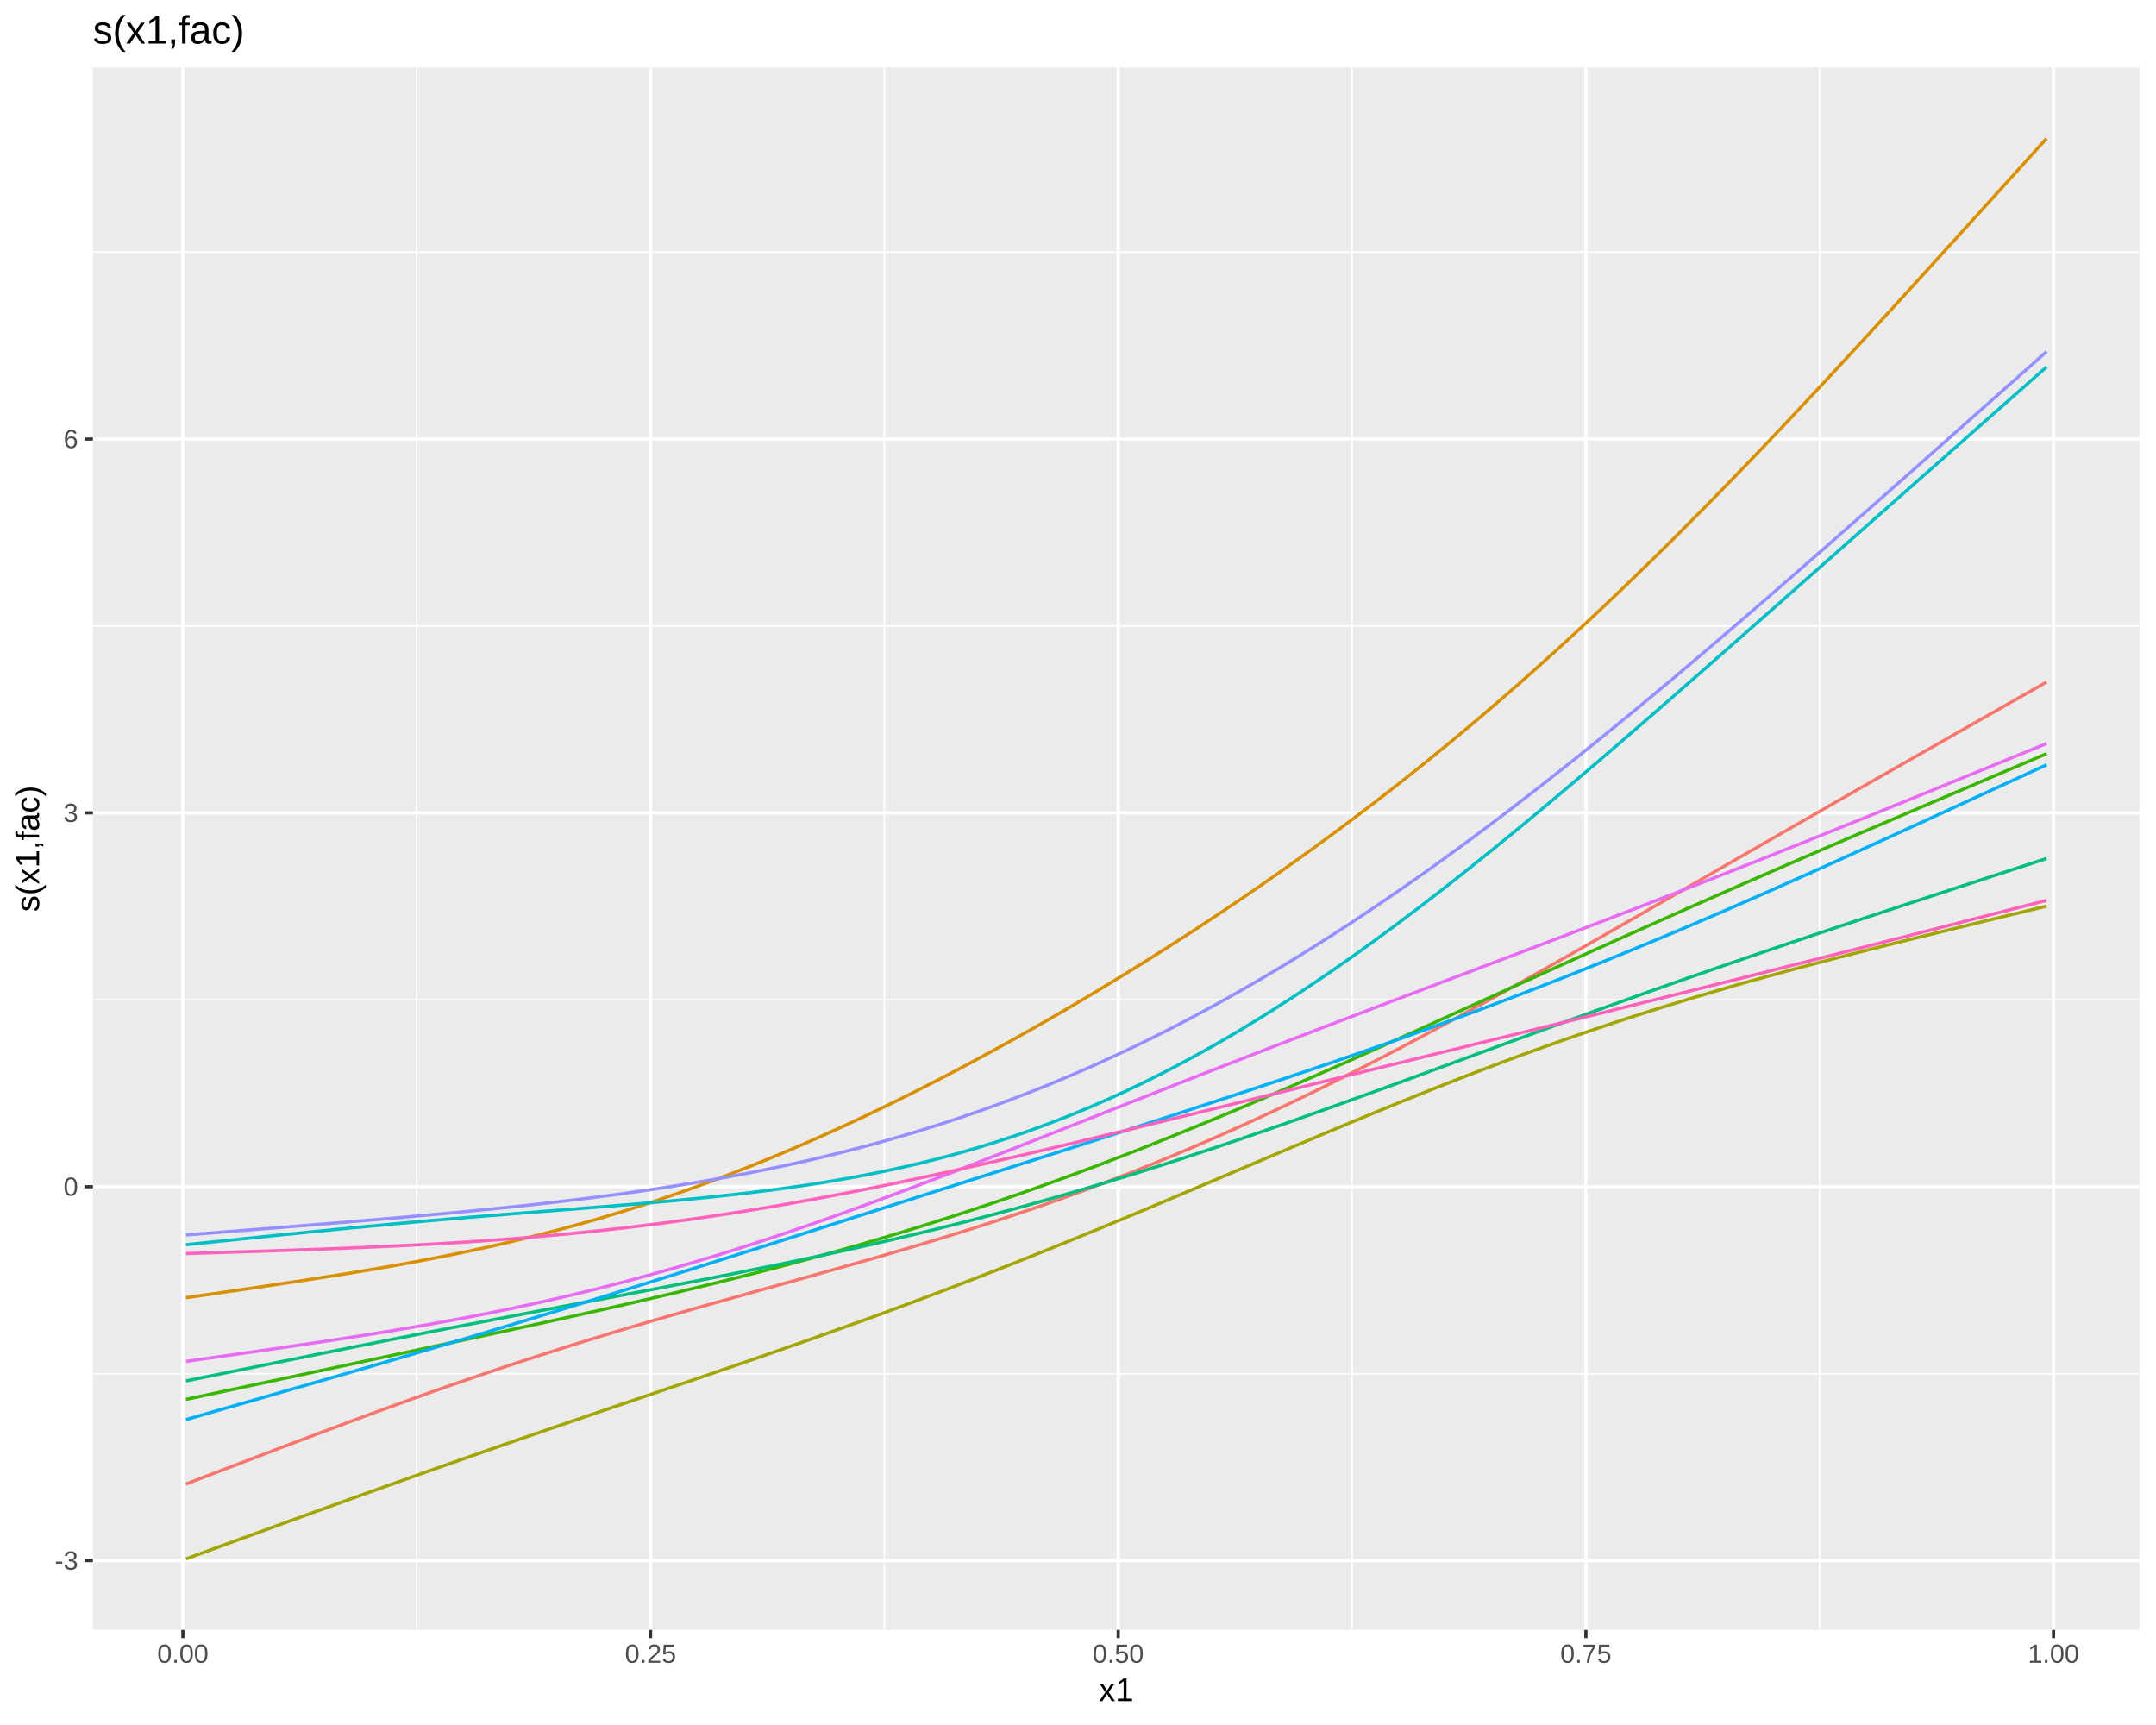
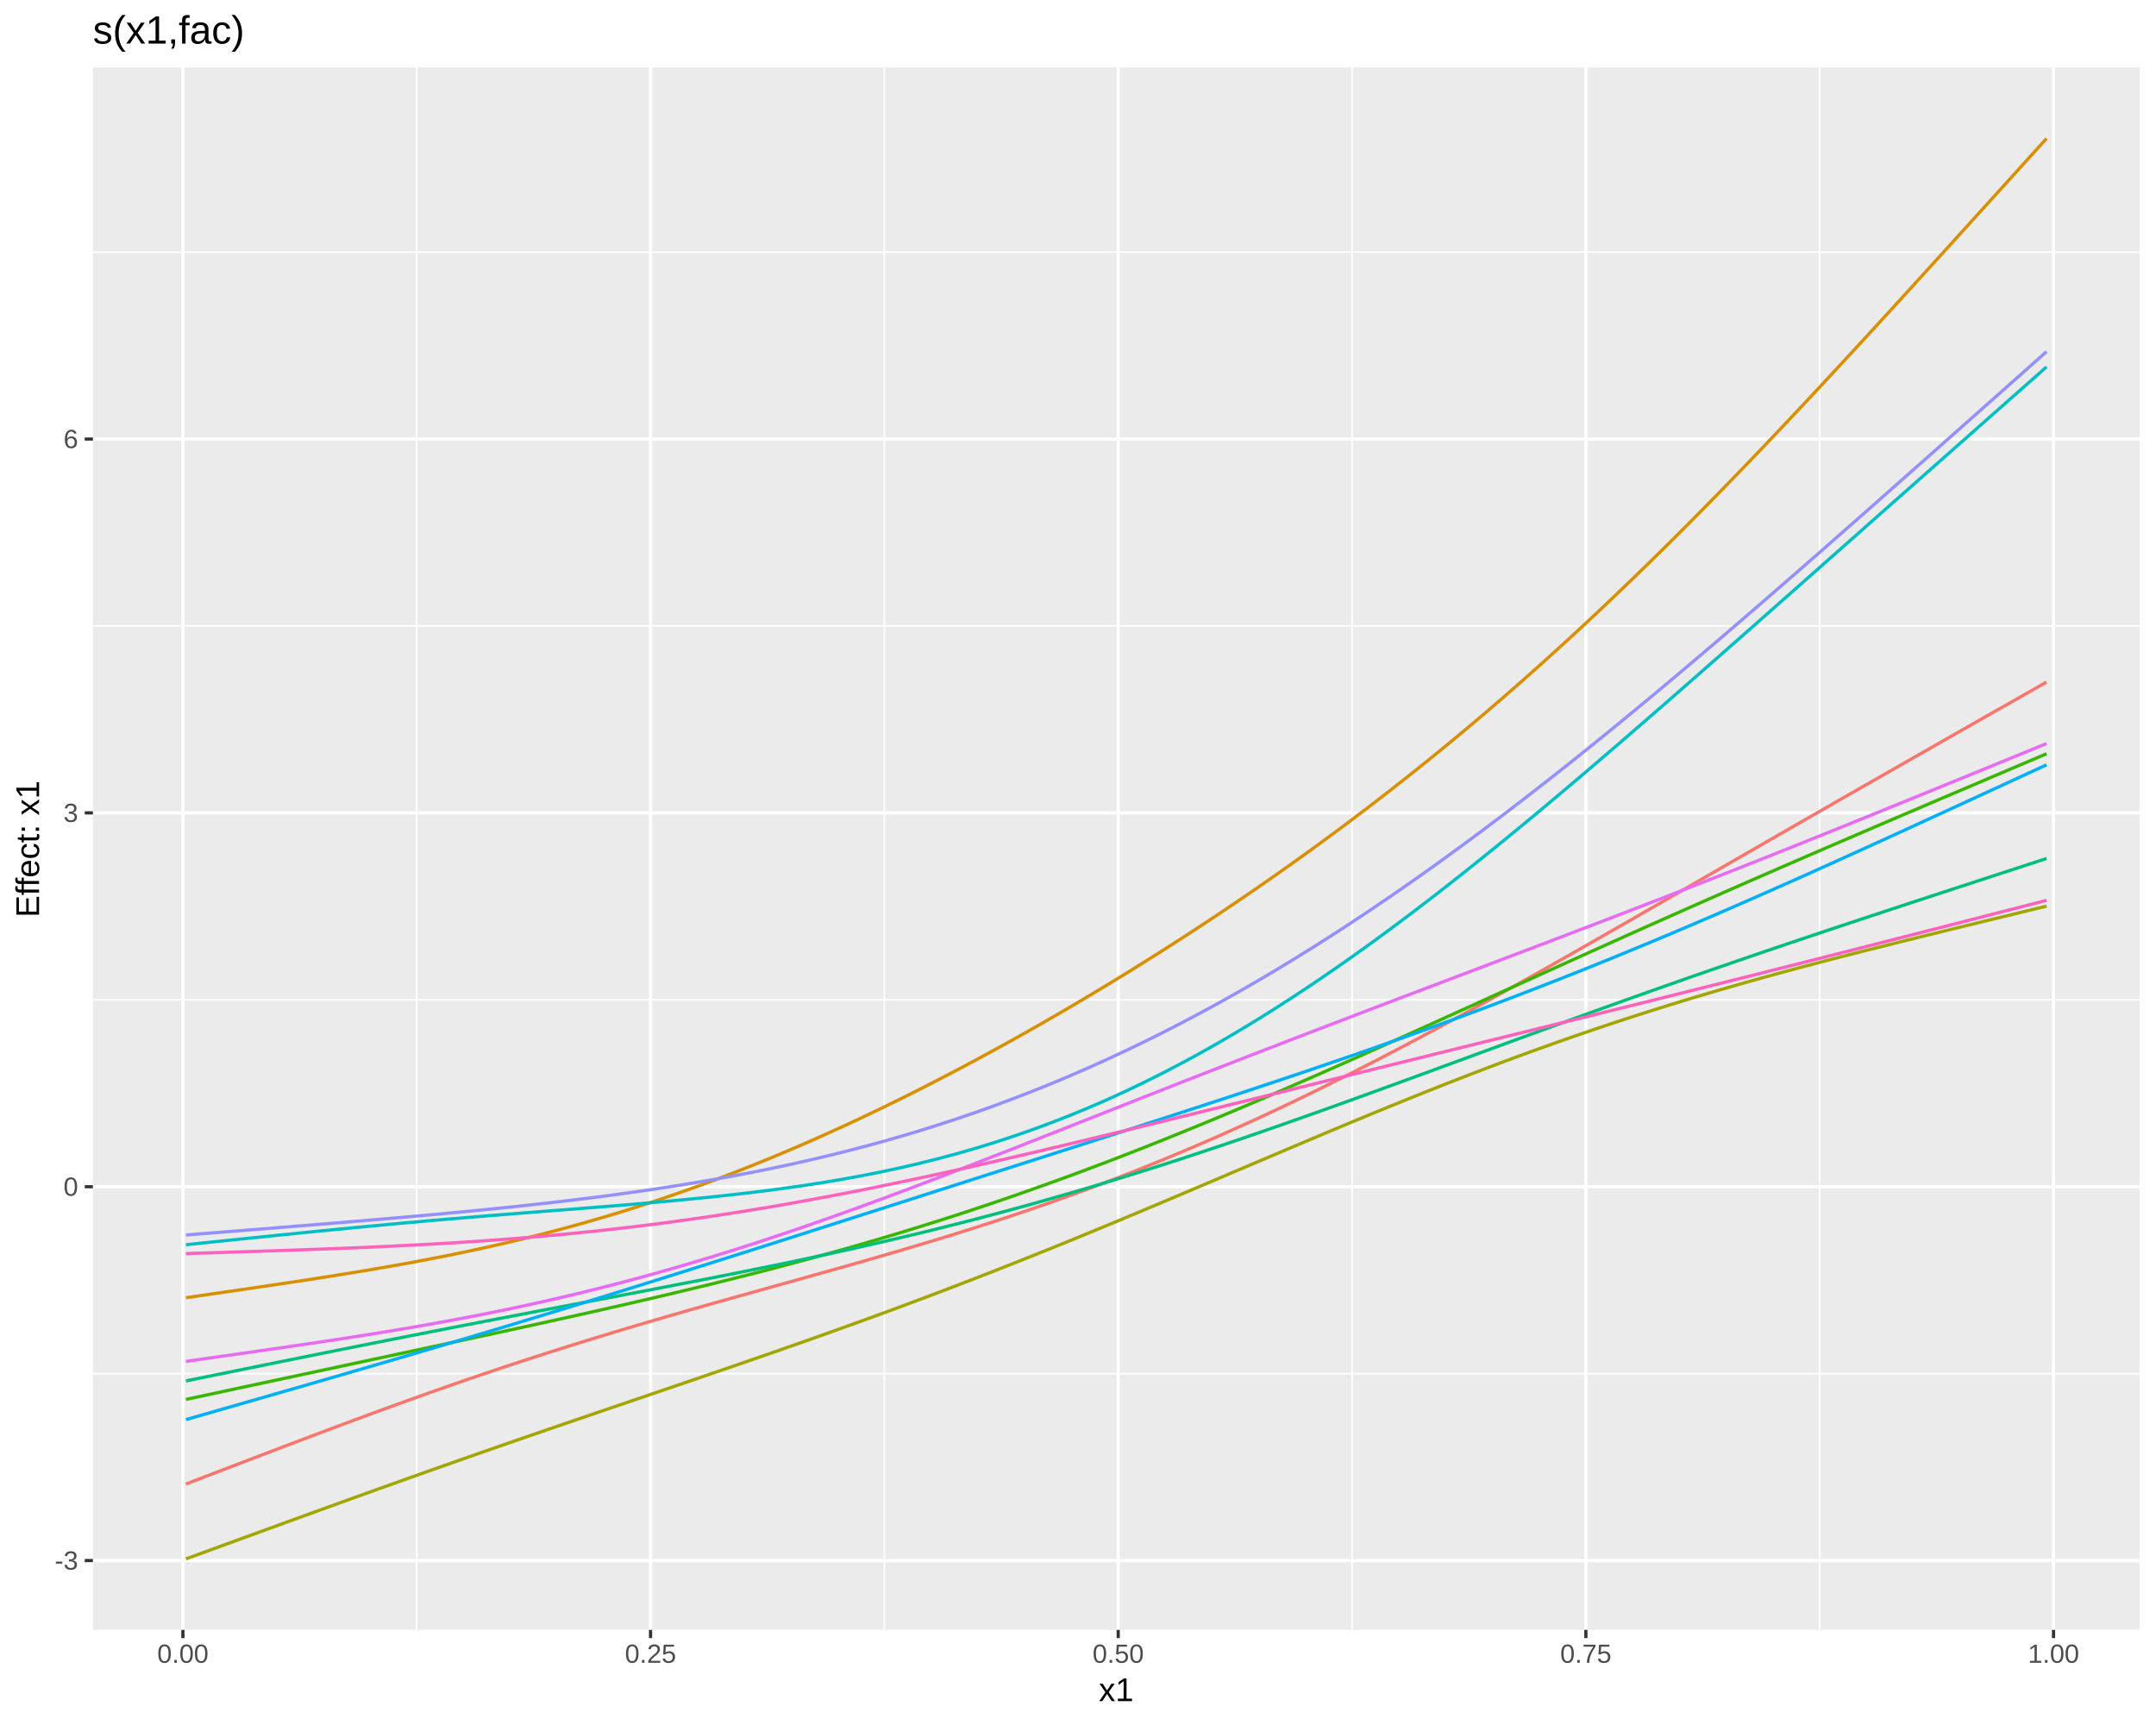
<svg xmlns="http://www.w3.org/2000/svg" viewBox="0 0 720.00 576.00">
  <defs>
    <style type="text/css">
    line, polyline, path, rect, circle {
      fill: none;
      stroke: #000000;
      stroke-linecap: round;
      stroke-linejoin: round;
      stroke-miterlimit: 10.00;
    }
  </style>
  </defs>
  <rect width="100%" height="100%" style="stroke: none; fill: #FFFFFF;" />
  <rect x="0.00" y="0.00" width="720.00" height="576.00" style="stroke-width: 1.07; stroke: #FFFFFF; fill: #FFFFFF;" />
  <defs>
    <clipPath id="cpMzEuMDMzNHw3MTQuNTIxfDU0NC4yNDd8MjIuNTMwNg==">
      <rect x="31.03" y="22.53" width="683.49" height="521.72" />
    </clipPath>
  </defs>
  <rect x="31.03" y="22.53" width="683.49" height="521.72" style="stroke-width: 1.07; stroke: none; fill: #EBEBEB;" clip-path="url(#cpMzEuMDMzNHw3MTQuNTIxfDU0NC4yNDd8MjIuNTMwNg==)" />
  <polyline points="31.03,458.68 714.52,458.68 " style="stroke-width: 0.53; stroke: #FFFFFF; stroke-linecap: butt;" clip-path="url(#cpMzEuMDMzNHw3MTQuNTIxfDU0NC4yNDd8MjIuNTMwNg==)" />
  <polyline points="31.03,333.85 714.52,333.85 " style="stroke-width: 0.53; stroke: #FFFFFF; stroke-linecap: butt;" clip-path="url(#cpMzEuMDMzNHw3MTQuNTIxfDU0NC4yNDd8MjIuNTMwNg==)" />
  <polyline points="31.03,209.02 714.52,209.02 " style="stroke-width: 0.53; stroke: #FFFFFF; stroke-linecap: butt;" clip-path="url(#cpMzEuMDMzNHw3MTQuNTIxfDU0NC4yNDd8MjIuNTMwNg==)" />
  <polyline points="31.03,84.18 714.52,84.18 " style="stroke-width: 0.53; stroke: #FFFFFF; stroke-linecap: butt;" clip-path="url(#cpMzEuMDMzNHw3MTQuNTIxfDU0NC4yNDd8MjIuNTMwNg==)" />
  <polyline points="139.16,544.25 139.16,22.53 " style="stroke-width: 0.53; stroke: #FFFFFF; stroke-linecap: butt;" clip-path="url(#cpMzEuMDMzNHw3MTQuNTIxfDU0NC4yNDd8MjIuNTMwNg==)" />
  <polyline points="295.34,544.25 295.34,22.53 " style="stroke-width: 0.53; stroke: #FFFFFF; stroke-linecap: butt;" clip-path="url(#cpMzEuMDMzNHw3MTQuNTIxfDU0NC4yNDd8MjIuNTMwNg==)" />
  <polyline points="451.52,544.25 451.52,22.53 " style="stroke-width: 0.53; stroke: #FFFFFF; stroke-linecap: butt;" clip-path="url(#cpMzEuMDMzNHw3MTQuNTIxfDU0NC4yNDd8MjIuNTMwNg==)" />
  <polyline points="607.69,544.25 607.69,22.53 " style="stroke-width: 0.53; stroke: #FFFFFF; stroke-linecap: butt;" clip-path="url(#cpMzEuMDMzNHw3MTQuNTIxfDU0NC4yNDd8MjIuNTMwNg==)" />
  <polyline points="31.03,521.09 714.52,521.09 " style="stroke-width: 1.07; stroke: #FFFFFF; stroke-linecap: butt;" clip-path="url(#cpMzEuMDMzNHw3MTQuNTIxfDU0NC4yNDd8MjIuNTMwNg==)" />
  <polyline points="31.03,396.26 714.52,396.26 " style="stroke-width: 1.07; stroke: #FFFFFF; stroke-linecap: butt;" clip-path="url(#cpMzEuMDMzNHw3MTQuNTIxfDU0NC4yNDd8MjIuNTMwNg==)" />
  <polyline points="31.03,271.43 714.52,271.43 " style="stroke-width: 1.07; stroke: #FFFFFF; stroke-linecap: butt;" clip-path="url(#cpMzEuMDMzNHw3MTQuNTIxfDU0NC4yNDd8MjIuNTMwNg==)" />
  <polyline points="31.03,146.60 714.52,146.60 " style="stroke-width: 1.07; stroke: #FFFFFF; stroke-linecap: butt;" clip-path="url(#cpMzEuMDMzNHw3MTQuNTIxfDU0NC4yNDd8MjIuNTMwNg==)" />
  <polyline points="61.08,544.25 61.08,22.53 " style="stroke-width: 1.07; stroke: #FFFFFF; stroke-linecap: butt;" clip-path="url(#cpMzEuMDMzNHw3MTQuNTIxfDU0NC4yNDd8MjIuNTMwNg==)" />
  <polyline points="217.25,544.25 217.25,22.53 " style="stroke-width: 1.07; stroke: #FFFFFF; stroke-linecap: butt;" clip-path="url(#cpMzEuMDMzNHw3MTQuNTIxfDU0NC4yNDd8MjIuNTMwNg==)" />
  <polyline points="373.43,544.25 373.43,22.53 " style="stroke-width: 1.07; stroke: #FFFFFF; stroke-linecap: butt;" clip-path="url(#cpMzEuMDMzNHw3MTQuNTIxfDU0NC4yNDd8MjIuNTMwNg==)" />
  <polyline points="529.61,544.25 529.61,22.53 " style="stroke-width: 1.07; stroke: #FFFFFF; stroke-linecap: butt;" clip-path="url(#cpMzEuMDMzNHw3MTQuNTIxfDU0NC4yNDd8MjIuNTMwNg==)" />
  <polyline points="685.78,544.25 685.78,22.53 " style="stroke-width: 1.07; stroke: #FFFFFF; stroke-linecap: butt;" clip-path="url(#cpMzEuMDMzNHw3MTQuNTIxfDU0NC4yNDd8MjIuNTMwNg==)" />
  <polyline points="62.10,495.53 68.38,493.12 74.65,490.72 80.93,488.32 87.21,485.92 93.48,483.53 99.76,481.15 106.03,478.78 112.31,476.42 118.59,474.08 124.86,471.76 131.14,469.47 137.42,467.20 143.69,464.96 149.97,462.75 156.25,460.58 162.52,458.44 168.80,456.33 175.07,454.26 181.35,452.23 187.63,450.23 193.90,448.26 200.18,446.33 206.46,444.42 212.73,442.55 219.01,440.70 225.28,438.88 231.56,437.08 237.84,435.29 244.11,433.53 250.39,431.77 256.67,430.02 262.94,428.27 269.22,426.52 275.49,424.76 281.77,422.99 288.05,421.21 294.32,419.40 300.60,417.57 306.88,415.71 313.15,413.82 319.43,411.89 325.70,409.91 331.98,407.89 338.26,405.82 344.53,403.70 350.81,401.53 357.09,399.29 363.36,397.00 369.64,394.65 375.92,392.24 382.19,389.76 388.47,387.21 394.74,384.60 401.02,381.93 407.30,379.19 413.57,376.39 419.85,373.53 426.13,370.61 432.40,367.63 438.68,364.59 444.95,361.50 451.23,358.35 457.51,355.16 463.78,351.92 470.06,348.63 476.34,345.30 482.61,341.93 488.89,338.53 495.16,335.09 501.44,331.62 507.72,328.13 513.99,324.61 520.27,321.07 526.55,317.51 532.82,313.93 539.10,310.34 545.37,306.75 551.65,303.14 557.93,299.53 564.20,295.92 570.48,292.30 576.76,288.69 583.03,285.08 589.31,281.47 595.58,277.86 601.86,274.26 608.14,270.66 614.41,267.06 620.69,263.47 626.97,259.89 633.24,256.31 639.52,252.73 645.80,249.16 652.07,245.58 658.35,242.01 664.62,238.44 670.90,234.88 677.18,231.31 683.45,227.74 " style="stroke-width: 1.07; stroke: #F8766D; stroke-linecap: butt;" clip-path="url(#cpMzEuMDMzNHw3MTQuNTIxfDU0NC4yNDd8MjIuNTMwNg==)" />
  <polyline points="62.10,433.33 68.38,432.42 74.65,431.50 80.93,430.59 87.21,429.66 93.48,428.73 99.76,427.79 106.03,426.82 112.31,425.84 118.59,424.82 124.86,423.77 131.14,422.69 137.42,421.56 143.69,420.37 149.97,419.14 156.25,417.84 162.52,416.49 168.80,415.06 175.07,413.57 181.35,412.00 187.63,410.36 193.90,408.64 200.18,406.84 206.46,404.97 212.73,403.01 219.01,400.96 225.28,398.83 231.56,396.62 237.84,394.33 244.11,391.95 250.39,389.49 256.67,386.95 262.94,384.33 269.22,381.63 275.49,378.85 281.77,376.00 288.05,373.07 294.32,370.07 300.60,367.00 306.88,363.86 313.15,360.65 319.43,357.38 325.70,354.05 331.98,350.64 338.26,347.18 344.53,343.66 350.81,340.07 357.09,336.42 363.36,332.71 369.64,328.94 375.92,325.11 382.19,321.21 388.47,317.26 394.74,313.24 401.02,309.15 407.30,304.99 413.57,300.77 419.85,296.48 426.13,292.11 432.40,287.67 438.68,283.16 444.95,278.56 451.23,273.89 457.51,269.13 463.78,264.29 470.06,259.36 476.34,254.35 482.61,249.24 488.89,244.05 495.16,238.76 501.44,233.38 507.72,227.90 513.99,222.33 520.27,216.67 526.55,210.92 532.82,205.08 539.10,199.14 545.37,193.12 551.65,187.01 557.93,180.83 564.20,174.56 570.48,168.21 576.76,161.79 583.03,155.31 589.31,148.76 595.58,142.15 601.86,135.48 608.14,128.77 614.41,122.01 620.69,115.22 626.97,108.39 633.24,101.54 639.52,94.66 645.80,87.76 652.07,80.86 658.35,73.94 664.62,67.02 670.90,60.10 677.18,53.17 683.45,46.24 " style="stroke-width: 1.07; stroke: #D89000; stroke-linecap: butt;" clip-path="url(#cpMzEuMDMzNHw3MTQuNTIxfDU0NC4yNDd8MjIuNTMwNg==)" />
  <polyline points="62.10,520.53 68.38,518.24 74.65,515.95 80.93,513.66 87.21,511.37 93.48,509.08 99.76,506.80 106.03,504.52 112.31,502.25 118.59,499.98 124.86,497.72 131.14,495.48 137.42,493.24 143.69,491.01 149.97,488.80 156.25,486.59 162.52,484.40 168.80,482.21 175.07,480.04 181.35,477.88 187.63,475.72 193.90,473.58 200.18,471.43 206.46,469.29 212.73,467.16 219.01,465.02 225.28,462.88 231.56,460.74 237.84,458.59 244.11,456.44 250.39,454.28 256.67,452.10 262.94,449.91 269.22,447.71 275.49,445.48 281.77,443.24 288.05,440.98 294.32,438.69 300.60,436.37 306.88,434.03 313.15,431.67 319.43,429.27 325.70,426.85 331.98,424.41 338.26,421.93 344.53,419.43 350.81,416.91 357.09,414.36 363.36,411.79 369.64,409.20 375.92,406.59 382.19,403.96 388.47,401.32 394.74,398.67 401.02,396.01 407.30,393.34 413.57,390.67 419.85,388.00 426.13,385.33 432.40,382.67 438.68,380.02 444.95,377.38 451.23,374.76 457.51,372.16 463.78,369.58 470.06,367.03 476.34,364.51 482.61,362.02 488.89,359.57 495.16,357.16 501.44,354.78 507.72,352.45 513.99,350.17 520.27,347.93 526.55,345.73 532.82,343.58 539.10,341.48 545.37,339.43 551.65,337.42 557.93,335.46 564.20,333.54 570.48,331.67 576.76,329.83 583.03,328.04 589.31,326.29 595.58,324.57 601.86,322.88 608.14,321.23 614.41,319.60 620.69,317.99 626.97,316.41 633.24,314.84 639.52,313.28 645.80,311.74 652.07,310.20 658.35,308.67 664.62,307.14 670.90,305.62 677.18,304.09 683.45,302.57 " style="stroke-width: 1.07; stroke: #A3A500; stroke-linecap: butt;" clip-path="url(#cpMzEuMDMzNHw3MTQuNTIxfDU0NC4yNDd8MjIuNTMwNg==)" />
  <polyline points="62.10,467.28 68.38,465.94 74.65,464.60 80.93,463.25 87.21,461.91 93.48,460.57 99.76,459.23 106.03,457.89 112.31,456.55 118.59,455.20 124.86,453.86 131.14,452.52 137.42,451.18 143.69,449.84 149.97,448.49 156.25,447.14 162.52,445.79 168.80,444.43 175.07,443.07 181.35,441.70 187.63,440.31 193.90,438.92 200.18,437.51 206.46,436.09 212.73,434.65 219.01,433.19 225.28,431.72 231.56,430.21 237.84,428.69 244.11,427.13 250.39,425.55 256.67,423.94 262.94,422.29 269.22,420.61 275.49,418.89 281.77,417.14 288.05,415.34 294.32,413.50 300.60,411.62 306.88,409.70 313.15,407.73 319.43,405.72 325.70,403.66 331.98,401.55 338.26,399.40 344.53,397.20 350.81,394.96 357.09,392.68 363.36,390.35 369.64,387.98 375.92,385.56 382.19,383.11 388.47,380.61 394.74,378.08 401.02,375.51 407.30,372.91 413.57,370.28 419.85,367.61 426.13,364.92 432.40,362.20 438.68,359.46 444.95,356.70 451.23,353.92 457.51,351.12 463.78,348.31 470.06,345.49 476.34,342.66 482.61,339.82 488.89,336.97 495.16,334.13 501.44,331.28 507.72,328.43 513.99,325.58 520.27,322.74 526.55,319.90 532.82,317.07 539.10,314.25 545.37,311.44 551.65,308.63 557.93,305.84 564.20,303.05 570.48,300.28 576.76,297.51 583.03,294.76 589.31,292.02 595.58,289.29 601.86,286.57 608.14,283.85 614.41,281.15 620.69,278.45 626.97,275.76 633.24,273.07 639.52,270.39 645.80,267.71 652.07,265.04 658.35,262.37 664.62,259.69 670.90,257.02 677.18,254.35 683.45,251.68 " style="stroke-width: 1.07; stroke: #39B600; stroke-linecap: butt;" clip-path="url(#cpMzEuMDMzNHw3MTQuNTIxfDU0NC4yNDd8MjIuNTMwNg==)" />
  <polyline points="62.10,461.11 68.38,459.83 74.65,458.56 80.93,457.29 87.21,456.01 93.48,454.74 99.76,453.48 106.03,452.21 112.31,450.95 118.59,449.70 124.86,448.45 131.14,447.20 137.42,445.97 143.69,444.74 149.97,443.51 156.25,442.30 162.52,441.09 168.80,439.89 175.07,438.69 181.35,437.49 187.63,436.30 193.90,435.11 200.18,433.92 206.46,432.73 212.73,431.54 219.01,430.34 225.28,429.13 231.56,427.92 237.84,426.69 244.11,425.45 250.39,424.19 256.67,422.92 262.94,421.63 269.22,420.31 275.49,418.97 281.77,417.60 288.05,416.20 294.32,414.77 300.60,413.31 306.88,411.82 313.15,410.28 319.43,408.71 325.70,407.11 331.98,405.46 338.26,403.77 344.53,402.05 350.81,400.28 357.09,398.48 363.36,396.63 369.64,394.75 375.92,392.83 382.19,390.87 388.47,388.88 394.74,386.85 401.02,384.78 407.30,382.69 413.57,380.57 419.85,378.41 426.13,376.24 432.40,374.03 438.68,371.81 444.95,369.57 451.23,367.31 457.51,365.04 463.78,362.76 470.06,360.47 476.34,358.17 482.61,355.86 488.89,353.56 495.16,351.25 501.44,348.95 507.72,346.65 513.99,344.36 520.27,342.07 526.55,339.80 532.82,337.53 539.10,335.28 545.37,333.04 551.65,330.81 557.93,328.59 564.20,326.39 570.48,324.21 576.76,322.04 583.03,319.88 589.31,317.74 595.58,315.61 601.86,313.50 608.14,311.39 614.41,309.30 620.69,307.22 626.97,305.14 633.24,303.07 639.52,301.01 645.80,298.96 652.07,296.90 658.35,294.85 664.62,292.80 670.90,290.76 677.18,288.71 683.45,286.66 " style="stroke-width: 1.07; stroke: #00BF7D; stroke-linecap: butt;" clip-path="url(#cpMzEuMDMzNHw3MTQuNTIxfDU0NC4yNDd8MjIuNTMwNg==)" />
  <polyline points="62.10,415.63 68.38,414.98 74.65,414.33 80.93,413.68 87.21,413.04 93.48,412.40 99.76,411.76 106.03,411.13 112.31,410.51 118.59,409.90 124.86,409.31 131.14,408.72 137.42,408.15 143.69,407.59 149.97,407.05 156.25,406.52 162.52,406.00 168.80,405.50 175.07,405.00 181.35,404.51 187.63,404.02 193.90,403.53 200.18,403.03 206.46,402.52 212.73,402.00 219.01,401.45 225.28,400.89 231.56,400.29 237.84,399.66 244.11,398.98 250.39,398.26 256.67,397.48 262.94,396.64 269.22,395.74 275.49,394.76 281.77,393.69 288.05,392.54 294.32,391.30 300.60,389.95 306.88,388.50 313.15,386.93 319.43,385.26 325.70,383.46 331.98,381.53 338.26,379.48 344.53,377.30 350.81,374.98 357.09,372.54 363.36,369.95 369.64,367.23 375.92,364.36 382.19,361.36 388.47,358.22 394.74,354.94 401.02,351.53 407.30,347.98 413.57,344.31 419.85,340.50 426.13,336.57 432.40,332.52 438.68,328.36 444.95,324.08 451.23,319.69 457.51,315.20 463.78,310.61 470.06,305.92 476.34,301.14 482.61,296.29 488.89,291.35 495.16,286.33 501.44,281.25 507.72,276.11 513.99,270.91 520.27,265.65 526.55,260.35 532.82,255.01 539.10,249.63 545.37,244.21 551.65,238.77 557.93,233.30 564.20,227.81 570.48,222.31 576.76,216.79 583.03,211.26 589.31,205.72 595.58,200.18 601.86,194.63 608.14,189.08 614.41,183.53 620.69,177.98 626.97,172.42 633.24,166.87 639.52,161.32 645.80,155.78 652.07,150.23 658.35,144.68 664.62,139.14 670.90,133.59 677.18,128.05 683.45,122.51 " style="stroke-width: 1.07; stroke: #00BFC4; stroke-linecap: butt;" clip-path="url(#cpMzEuMDMzNHw3MTQuNTIxfDU0NC4yNDd8MjIuNTMwNg==)" />
  <polyline points="62.10,474.02 68.38,472.22 74.65,470.42 80.93,468.62 87.21,466.82 93.48,465.01 99.76,463.21 106.03,461.40 112.31,459.58 118.59,457.76 124.86,455.94 131.14,454.11 137.42,452.27 143.69,450.42 149.97,448.57 156.25,446.70 162.52,444.83 168.80,442.94 175.07,441.05 181.35,439.14 187.63,437.23 193.90,435.30 200.18,433.37 206.46,431.43 212.73,429.48 219.01,427.52 225.28,425.55 231.56,423.58 237.84,421.60 244.11,419.61 250.39,417.62 256.67,415.62 262.94,413.62 269.22,411.62 275.49,409.62 281.77,407.61 288.05,405.60 294.32,403.60 300.60,401.59 306.88,399.58 313.15,397.57 319.43,395.57 325.70,393.56 331.98,391.56 338.26,389.55 344.53,387.55 350.81,385.54 357.09,383.53 363.36,381.52 369.64,379.51 375.92,377.49 382.19,375.47 388.47,373.44 394.74,371.41 401.02,369.36 407.30,367.31 413.57,365.25 419.85,363.17 426.13,361.08 432.40,358.98 438.68,356.86 444.95,354.72 451.23,352.56 457.51,350.38 463.78,348.17 470.06,345.95 476.34,343.70 482.61,341.42 488.89,339.11 495.16,336.78 501.44,334.42 507.72,332.02 513.99,329.60 520.27,327.15 526.55,324.67 532.82,322.15 539.10,319.61 545.37,317.03 551.65,314.43 557.93,311.80 564.20,309.14 570.48,306.45 576.76,303.74 583.03,301.01 589.31,298.25 595.58,295.47 601.86,292.68 608.14,289.86 614.41,287.03 620.69,284.19 626.97,281.33 633.24,278.47 639.52,275.59 645.80,272.71 652.07,269.83 658.35,266.94 664.62,264.05 670.90,261.16 677.18,258.27 683.45,255.38 " style="stroke-width: 1.07; stroke: #00B0F6; stroke-linecap: butt;" clip-path="url(#cpMzEuMDMzNHw3MTQuNTIxfDU0NC4yNDd8MjIuNTMwNg==)" />
  <polyline points="62.10,412.38 68.38,411.88 74.65,411.38 80.93,410.88 87.21,410.38 93.48,409.88 99.76,409.37 106.03,408.86 112.31,408.35 118.59,407.82 124.86,407.30 131.14,406.76 137.42,406.21 143.69,405.65 149.97,405.07 156.25,404.47 162.52,403.86 168.80,403.22 175.07,402.56 181.35,401.87 187.63,401.15 193.90,400.40 200.18,399.61 206.46,398.78 212.73,397.91 219.01,396.99 225.28,396.02 231.56,395.00 237.84,393.93 244.11,392.80 250.39,391.61 256.67,390.35 262.94,389.03 269.22,387.63 275.49,386.17 281.77,384.62 288.05,383.00 294.32,381.30 300.60,379.51 306.88,377.64 313.15,375.67 319.43,373.62 325.70,371.48 331.98,369.24 338.26,366.90 344.53,364.47 350.81,361.95 357.09,359.32 363.36,356.60 369.64,353.77 375.92,350.85 382.19,347.83 388.47,344.71 394.74,341.48 401.02,338.16 407.30,334.74 413.57,331.22 419.85,327.61 426.13,323.90 432.40,320.09 438.68,316.19 444.95,312.21 451.23,308.13 457.51,303.96 463.78,299.71 470.06,295.37 476.34,290.96 482.61,286.46 488.89,281.88 495.16,277.23 501.44,272.51 507.72,267.71 513.99,262.85 520.27,257.93 526.55,252.94 532.82,247.90 539.10,242.80 545.37,237.65 551.65,232.45 557.93,227.21 564.20,221.93 570.48,216.60 576.76,211.24 583.03,205.85 589.31,200.43 595.58,194.99 601.86,189.52 608.14,184.03 614.41,178.52 620.69,173.00 626.97,167.47 633.24,161.92 639.52,156.37 645.80,150.81 652.07,145.25 658.35,139.68 664.62,134.12 670.90,128.55 677.18,122.98 683.45,117.41 " style="stroke-width: 1.07; stroke: #9590FF; stroke-linecap: butt;" clip-path="url(#cpMzEuMDMzNHw3MTQuNTIxfDU0NC4yNDd8MjIuNTMwNg==)" />
  <polyline points="62.10,454.58 68.38,453.69 74.65,452.80 80.93,451.90 87.21,451.00 93.48,450.10 99.76,449.18 106.03,448.25 112.31,447.30 118.59,446.33 124.86,445.34 131.14,444.31 137.42,443.26 143.69,442.16 149.97,441.02 156.25,439.84 162.52,438.62 168.80,437.34 175.07,436.01 181.35,434.63 187.63,433.19 193.90,431.70 200.18,430.15 206.46,428.54 212.73,426.87 219.01,425.15 225.28,423.37 231.56,421.53 237.84,419.64 244.11,417.69 250.39,415.69 256.67,413.63 262.94,411.53 269.22,409.39 275.49,407.20 281.77,404.97 288.05,402.70 294.32,400.40 300.60,398.07 306.88,395.70 313.15,393.32 319.43,390.91 325.70,388.48 331.98,386.04 338.26,383.59 344.53,381.12 350.81,378.65 357.09,376.18 363.36,373.70 369.64,371.22 375.92,368.74 382.19,366.27 388.47,363.80 394.74,361.33 401.02,358.88 407.30,356.43 413.57,353.99 419.85,351.55 426.13,349.13 432.40,346.71 438.68,344.30 444.95,341.89 451.23,339.49 457.51,337.10 463.78,334.71 470.06,332.33 476.34,329.95 482.61,327.57 488.89,325.19 495.16,322.82 501.44,320.44 507.72,318.06 513.99,315.67 520.27,313.29 526.55,310.89 532.82,308.49 539.10,306.09 545.37,303.67 551.65,301.24 557.93,298.81 564.20,296.36 570.48,293.91 576.76,291.44 583.03,288.96 589.31,286.47 595.58,283.97 601.86,281.46 608.14,278.94 614.41,276.41 620.69,273.88 626.97,271.33 633.24,268.78 639.52,266.23 645.80,263.67 652.07,261.11 658.35,258.54 664.62,255.98 670.90,253.41 677.18,250.84 683.45,248.28 " style="stroke-width: 1.07; stroke: #E76BF3; stroke-linecap: butt;" clip-path="url(#cpMzEuMDMzNHw3MTQuNTIxfDU0NC4yNDd8MjIuNTMwNg==)" />
  <polyline points="62.10,418.59 68.38,418.39 74.65,418.19 80.93,417.99 87.21,417.79 93.48,417.58 99.76,417.36 106.03,417.14 112.31,416.90 118.59,416.65 124.86,416.38 131.14,416.09 137.42,415.78 143.69,415.45 149.97,415.08 156.25,414.69 162.52,414.26 168.80,413.80 175.07,413.31 181.35,412.77 187.63,412.20 193.90,411.58 200.18,410.93 206.46,410.23 212.73,409.49 219.01,408.71 225.28,407.88 231.56,407.01 237.84,406.10 244.11,405.14 250.39,404.14 256.67,403.10 262.94,402.02 269.22,400.89 275.49,399.73 281.77,398.54 288.05,397.31 294.32,396.04 300.60,394.75 306.88,393.42 313.15,392.07 319.43,390.69 325.70,389.28 331.98,387.86 338.26,386.42 344.53,384.96 350.81,383.48 357.09,381.99 363.36,380.48 369.64,378.97 375.92,377.45 382.19,375.92 388.47,374.38 394.74,372.84 401.02,371.29 407.30,369.75 413.57,368.20 419.85,366.64 426.13,365.09 432.40,363.54 438.68,361.98 444.95,360.43 451.23,358.88 457.51,357.33 463.78,355.78 470.06,354.23 476.34,352.68 482.61,351.13 488.89,349.58 495.16,348.03 501.44,346.49 507.72,344.94 513.99,343.39 520.27,341.85 526.55,340.30 532.82,338.75 539.10,337.19 545.37,335.64 551.65,334.08 557.93,332.52 564.20,330.95 570.48,329.38 576.76,327.81 583.03,326.24 589.31,324.66 595.58,323.07 601.86,321.49 608.14,319.90 614.41,318.30 620.69,316.71 626.97,315.11 633.24,313.50 639.52,311.90 645.80,310.29 652.07,308.69 658.35,307.08 664.62,305.47 670.90,303.86 677.18,302.25 683.45,300.64 " style="stroke-width: 1.07; stroke: #FF62BC; stroke-linecap: butt;" clip-path="url(#cpMzEuMDMzNHw3MTQuNTIxfDU0NC4yNDd8MjIuNTMwNg==)" />
  <defs>
    <clipPath id="cpMHw3MjB8NTc2fDA=">
      <rect x="0.00" y="0.00" width="720.00" height="576.00" />
    </clipPath>
  </defs>
  <g clip-path="url(#cpMHw3MjB8NTc2fDA=)">
    <text x="18.28" y="524.12" style="font-size: 8.80px; fill: #4D4D4D; font-family: Liberation Sans;" textLength="7.82px" lengthAdjust="spacingAndGlyphs">-3</text>
  </g>
  <g clip-path="url(#cpMHw3MjB8NTc2fDA=)">
    <text x="21.21" y="399.29" style="font-size: 8.80px; fill: #4D4D4D; font-family: Liberation Sans;" textLength="4.89px" lengthAdjust="spacingAndGlyphs">0</text>
  </g>
  <g clip-path="url(#cpMHw3MjB8NTc2fDA=)">
    <text x="21.21" y="274.46" style="font-size: 8.80px; fill: #4D4D4D; font-family: Liberation Sans;" textLength="4.89px" lengthAdjust="spacingAndGlyphs">3</text>
  </g>
  <g clip-path="url(#cpMHw3MjB8NTc2fDA=)">
    <text x="21.21" y="149.63" style="font-size: 8.80px; fill: #4D4D4D; font-family: Liberation Sans;" textLength="4.89px" lengthAdjust="spacingAndGlyphs">6</text>
  </g>
  <polyline points="28.29,521.09 31.03,521.09 " style="stroke-width: 1.07; stroke: #333333; stroke-linecap: butt;" clip-path="url(#cpMHw3MjB8NTc2fDA=)" />
  <polyline points="28.29,396.26 31.03,396.26 " style="stroke-width: 1.07; stroke: #333333; stroke-linecap: butt;" clip-path="url(#cpMHw3MjB8NTc2fDA=)" />
  <polyline points="28.29,271.43 31.03,271.43 " style="stroke-width: 1.07; stroke: #333333; stroke-linecap: butt;" clip-path="url(#cpMHw3MjB8NTc2fDA=)" />
  <polyline points="28.29,146.60 31.03,146.60 " style="stroke-width: 1.07; stroke: #333333; stroke-linecap: butt;" clip-path="url(#cpMHw3MjB8NTc2fDA=)" />
  <polyline points="61.08,546.99 61.08,544.25 " style="stroke-width: 1.07; stroke: #333333; stroke-linecap: butt;" clip-path="url(#cpMHw3MjB8NTc2fDA=)" />
  <polyline points="217.25,546.99 217.25,544.25 " style="stroke-width: 1.07; stroke: #333333; stroke-linecap: butt;" clip-path="url(#cpMHw3MjB8NTc2fDA=)" />
  <polyline points="373.43,546.99 373.43,544.25 " style="stroke-width: 1.07; stroke: #333333; stroke-linecap: butt;" clip-path="url(#cpMHw3MjB8NTc2fDA=)" />
  <polyline points="529.61,546.99 529.61,544.25 " style="stroke-width: 1.07; stroke: #333333; stroke-linecap: butt;" clip-path="url(#cpMHw3MjB8NTc2fDA=)" />
  <polyline points="685.78,546.99 685.78,544.25 " style="stroke-width: 1.07; stroke: #333333; stroke-linecap: butt;" clip-path="url(#cpMHw3MjB8NTc2fDA=)" />
  <g clip-path="url(#cpMHw3MjB8NTc2fDA=)">
    <text x="52.51" y="555.23" style="font-size: 8.80px; fill: #4D4D4D; font-family: Liberation Sans;" textLength="17.13px" lengthAdjust="spacingAndGlyphs">0.00</text>
  </g>
  <g clip-path="url(#cpMHw3MjB8NTc2fDA=)">
    <text x="208.69" y="555.23" style="font-size: 8.80px; fill: #4D4D4D; font-family: Liberation Sans;" textLength="17.13px" lengthAdjust="spacingAndGlyphs">0.25</text>
  </g>
  <g clip-path="url(#cpMHw3MjB8NTc2fDA=)">
    <text x="364.86" y="555.23" style="font-size: 8.80px; fill: #4D4D4D; font-family: Liberation Sans;" textLength="17.13px" lengthAdjust="spacingAndGlyphs">0.50</text>
  </g>
  <g clip-path="url(#cpMHw3MjB8NTc2fDA=)">
    <text x="521.04" y="555.23" style="font-size: 8.80px; fill: #4D4D4D; font-family: Liberation Sans;" textLength="17.13px" lengthAdjust="spacingAndGlyphs">0.75</text>
  </g>
  <g clip-path="url(#cpMHw3MjB8NTc2fDA=)">
    <text x="677.22" y="555.23" style="font-size: 8.80px; fill: #4D4D4D; font-family: Liberation Sans;" textLength="17.13px" lengthAdjust="spacingAndGlyphs">1.00</text>
  </g>
  <g clip-path="url(#cpMHw3MjB8NTc2fDA=)">
    <text x="366.97" y="568.03" style="font-size: 11.00px; font-family: Liberation Sans;" textLength="11.62px" lengthAdjust="spacingAndGlyphs">x1</text>
  </g>
  <g clip-path="url(#cpMHw3MjB8NTc2fDA=)">
-     <text transform="translate(13.05,304.48) rotate(-90)" style="font-size: 11.00px; font-family: Liberation Sans;" textLength="42.17px" lengthAdjust="spacingAndGlyphs">s(x1,fac)</text>
+     <text transform="translate(13.05,306.32) rotate(-90)" style="font-size: 11.00px; font-family: Liberation Sans;" textLength="45.85px" lengthAdjust="spacingAndGlyphs">Effect: x1</text>
  </g>
  <g clip-path="url(#cpMHw3MjB8NTc2fDA=)">
    <text x="31.03" y="14.56" style="font-size: 13.20px; font-family: Liberation Sans;" textLength="50.61px" lengthAdjust="spacingAndGlyphs">s(x1,fac)</text>
  </g>
</svg>
